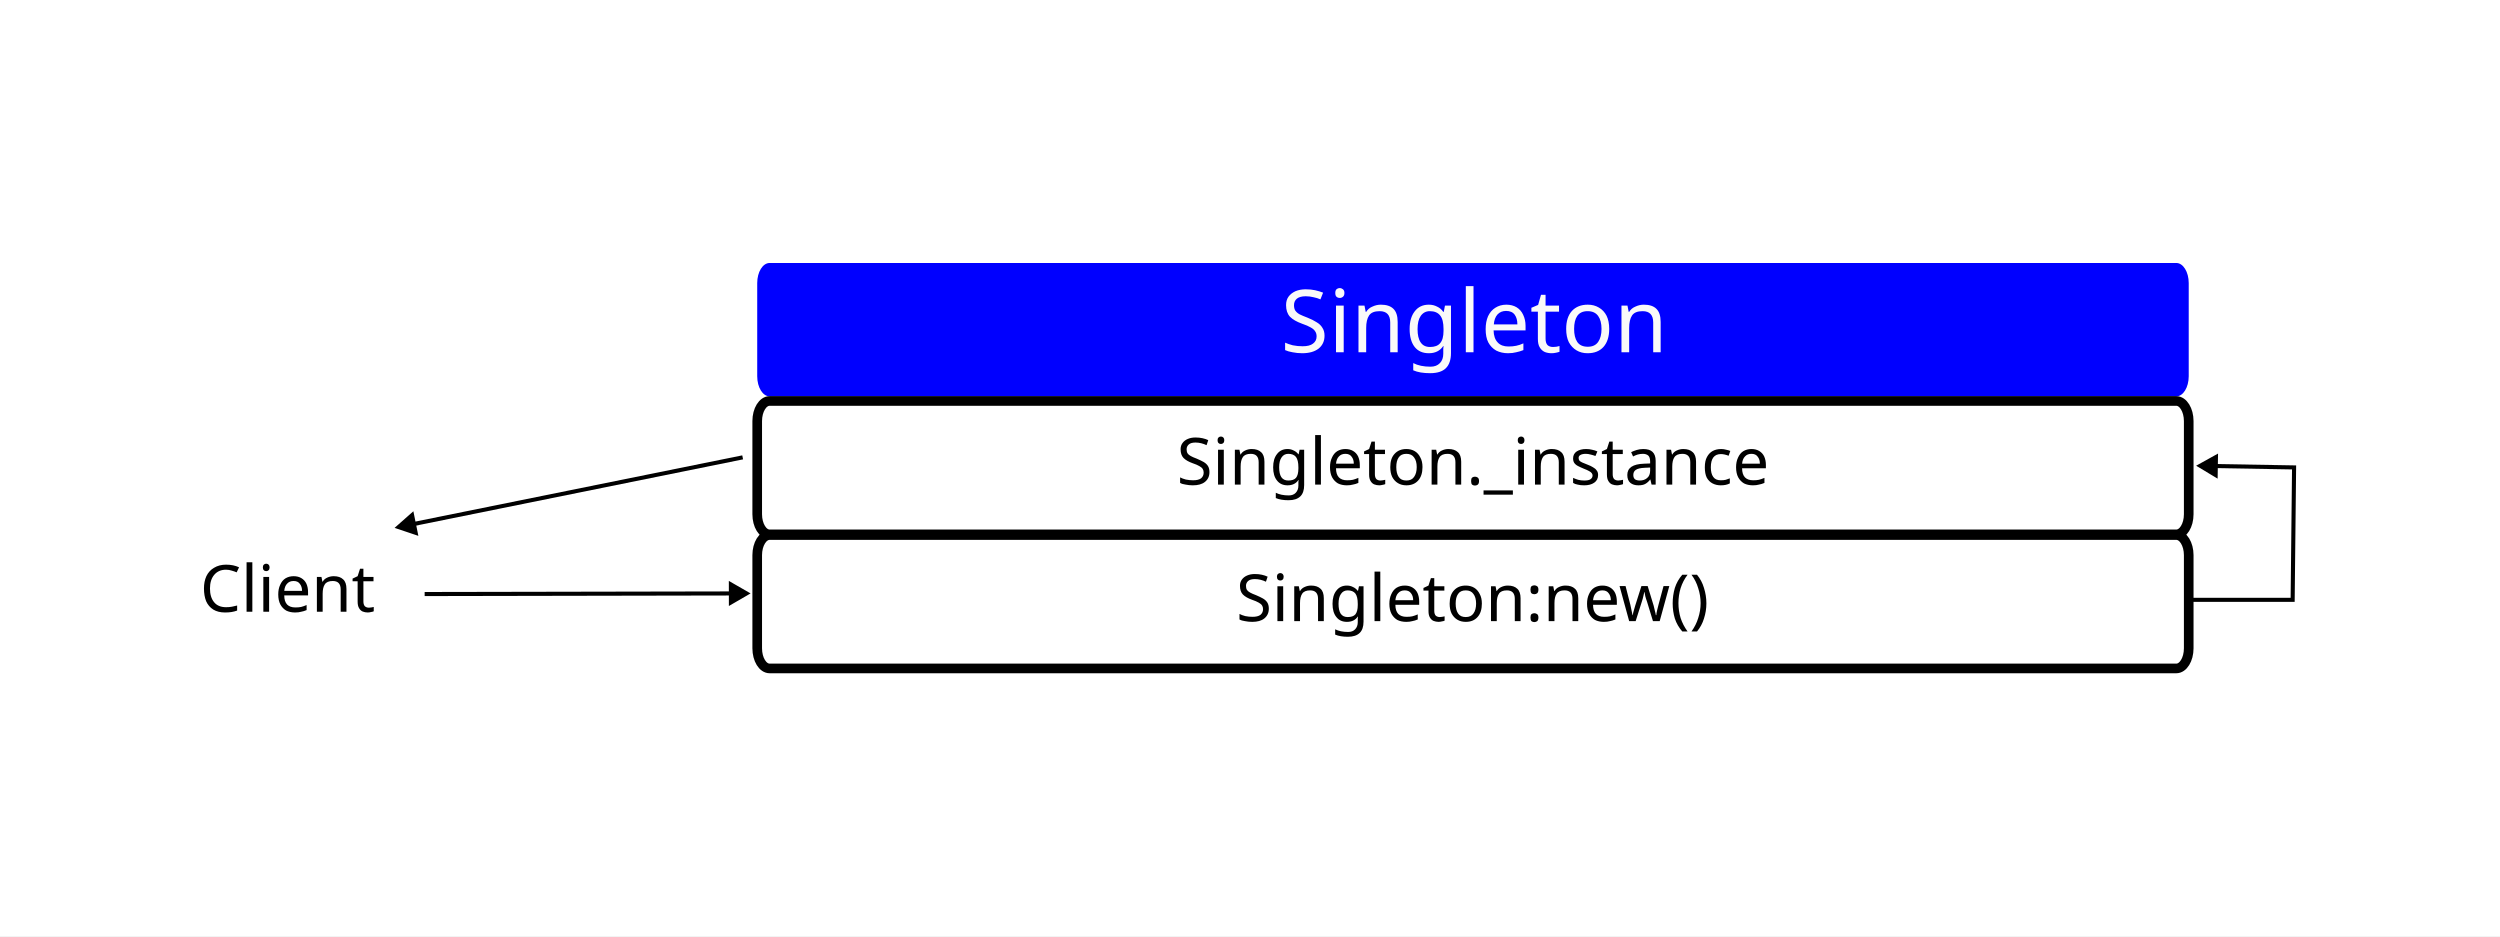
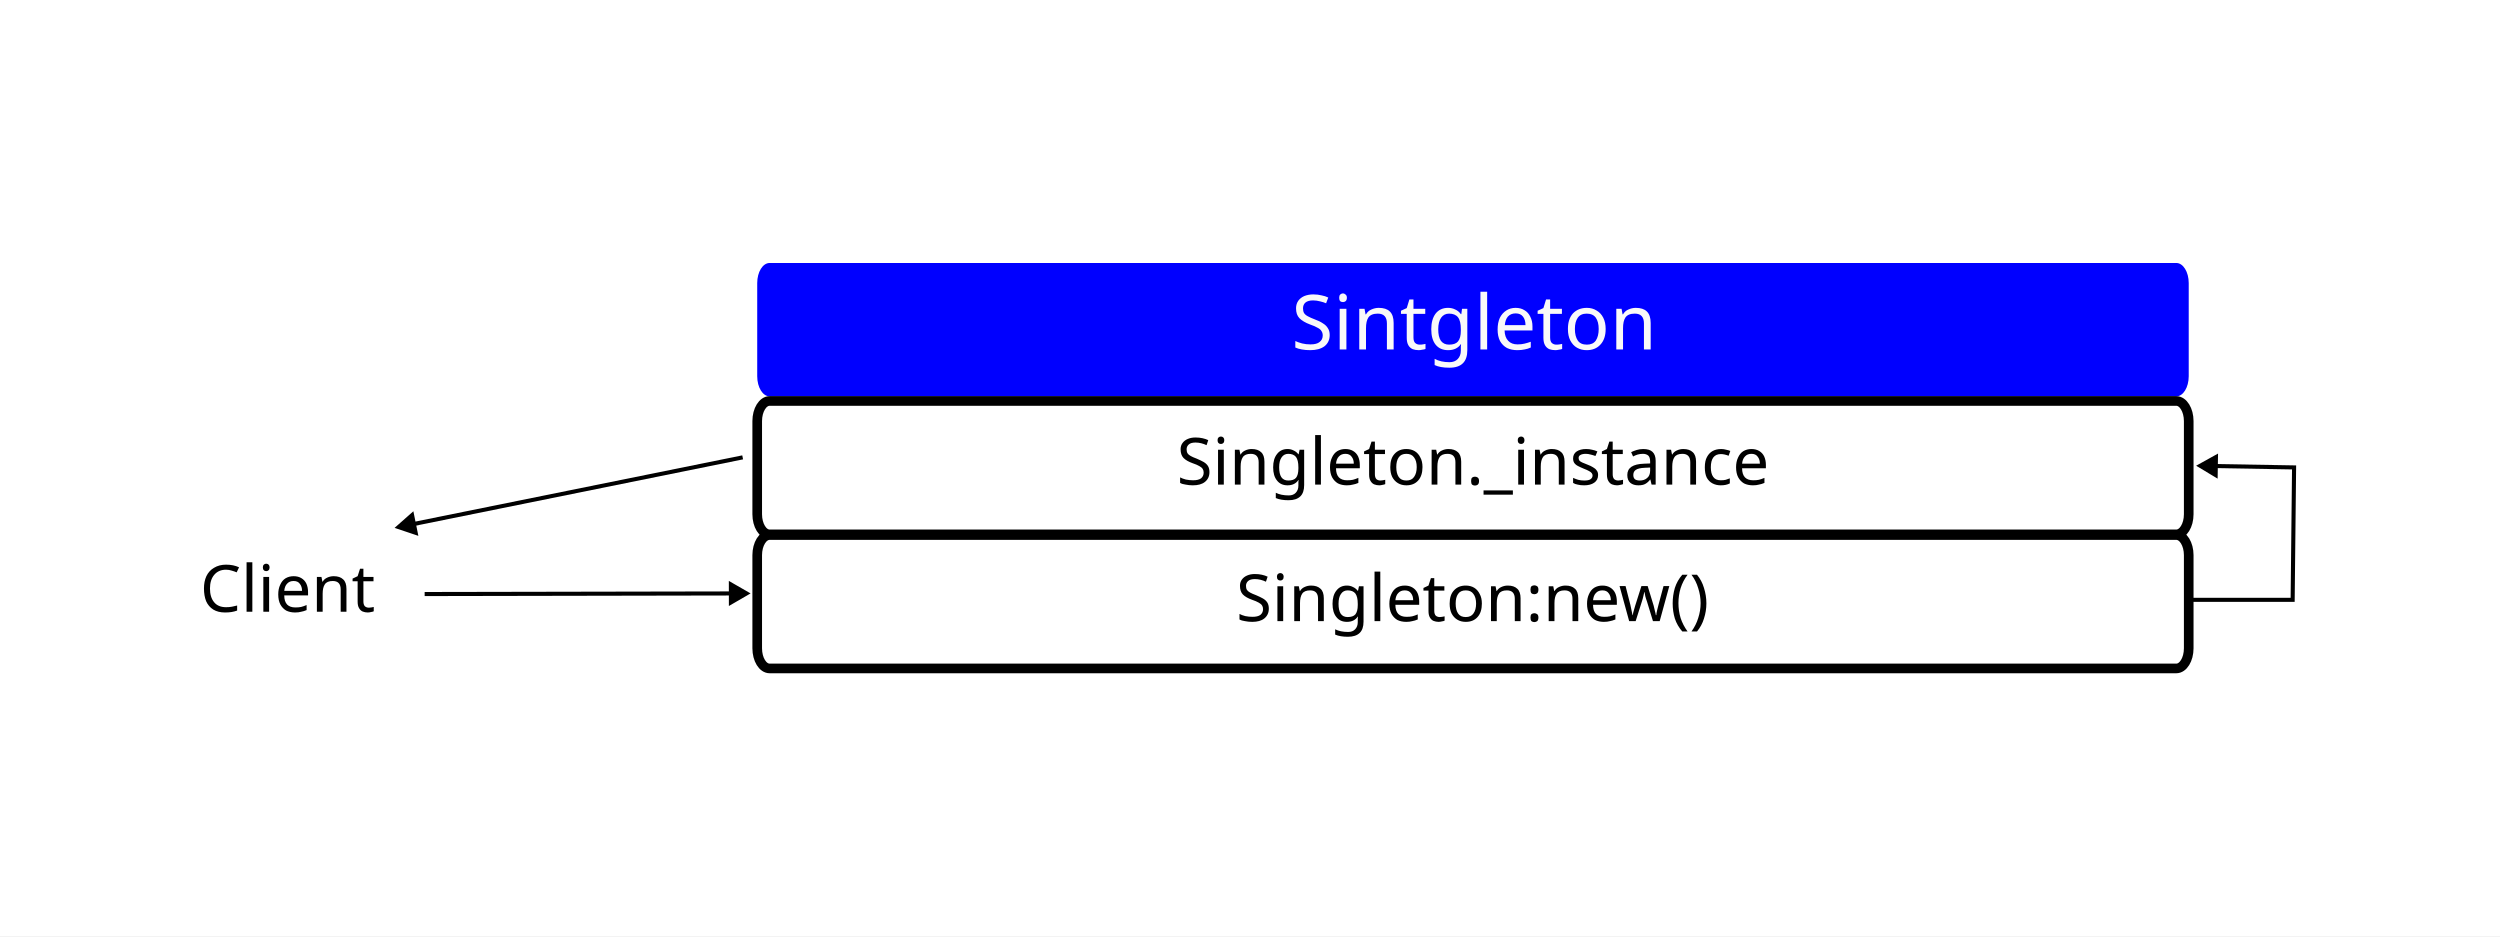
<svg xmlns="http://www.w3.org/2000/svg" xmlns:xlink="http://www.w3.org/1999/xlink" width="614.166" height="230" viewBox="0 0 162.498 60.854" version="1.1" id="svg1">
  <defs id="defs1">
    <marker style="overflow:visible" id="marker8" refX="0" refY="0" orient="auto-start-reverse" markerWidth="1" markerHeight="1" viewBox="0 0 1 1" preserveAspectRatio="xMidYMid">
      <path transform="scale(0.5)" style="fill:context-stroke;fill-rule:evenodd;stroke:context-stroke;stroke-width:1pt" d="M 5.77,0 -2.88,5 V -5 Z" id="path8" />
    </marker>
    <marker style="overflow:visible" id="marker5" refX="0" refY="0" orient="auto-start-reverse" markerWidth="1" markerHeight="1" viewBox="0 0 1 1" preserveAspectRatio="xMidYMid">
      <path transform="scale(0.5)" style="fill:context-stroke;fill-rule:evenodd;stroke:context-stroke;stroke-width:1pt" d="M 5.77,0 -2.88,5 V -5 Z" id="path5" />
    </marker>
    <marker style="overflow:visible" id="Triangle" refX="0" refY="0" orient="auto-start-reverse" markerWidth="1" markerHeight="1" viewBox="0 0 1 1" preserveAspectRatio="xMidYMid">
      <path transform="scale(0.5)" style="fill:context-stroke;fill-rule:evenodd;stroke:context-stroke;stroke-width:1pt" d="M 5.77,0 -2.88,5 V -5 Z" id="path135" />
    </marker>
    <rect x="269.226" y="250.031" width="50.829" height="118.982" id="rect23" />
    <rect x="47.858" y="44.416" width="544.335" height="137.248" id="rect4" />
    <color-profile name="Blue" xlink:href="file:///usr/share/color/icc/colord/Bluish.icc" id="color-profile2" />
    <rect x="24.769" y="355.177" width="136.693" height="70.648" id="rect2" />
    <rect x="24.769" y="355.177" width="136.693" height="70.648" id="rect2-2" />
    <rect x="24.769" y="355.177" width="136.693" height="70.648" id="rect2-2-6" />
    <rect x="24.769" y="355.177" width="136.693" height="70.648" id="rect2-2-6-1" />
    <rect x="24.769" y="355.177" width="136.693" height="70.648" id="rect2-2-6-1-3" />
    <rect x="24.769" y="355.177" width="136.693" height="70.648" id="rect2-9" />
    <rect x="24.769" y="355.177" width="151.594" height="69.811" id="rect2-29" />
    <rect x="24.769" y="355.177" width="151.594" height="69.811" id="rect2-29-1" />
    <rect x="24.769" y="355.177" width="136.693" height="70.648" id="rect2-9-0" />
    <rect x="24.769" y="355.177" width="136.693" height="70.648" id="rect2-8" />
    <rect x="24.769" y="355.177" width="136.693" height="70.648" id="rect2-8-6" />
    <rect x="24.769" y="355.177" width="136.693" height="70.648" id="rect2-8-64" />
    <rect x="24.769" y="355.177" width="136.693" height="70.648" id="rect2-8-7" />
    <rect x="24.769" y="355.177" width="136.693" height="70.648" id="rect2-8-2" />
    <rect x="24.769" y="355.177" width="136.693" height="70.648" id="rect2-8-9" />
    <rect x="24.769" y="355.177" width="136.693" height="70.648" id="rect2-8-71" />
    <rect x="24.769" y="355.177" width="136.693" height="70.648" id="rect2-8-73" />
    <rect x="24.769" y="355.177" width="136.693" height="70.648" id="rect2-8-8" />
    <rect x="24.769" y="355.177" width="136.693" height="70.648" id="rect2-8-81" />
    <rect x="24.769" y="355.177" width="136.693" height="70.648" id="rect2-8-68" />
    <rect x="24.769" y="355.177" width="136.693" height="70.648" id="rect2-8-1" />
    <rect x="24.769" y="355.177" width="136.693" height="70.648" id="rect2-8-646" />
    <rect x="24.769" y="355.177" width="136.693" height="70.648" id="rect2-8-4" />
    <rect x="24.769" y="355.177" width="136.693" height="70.648" id="rect2-8-99" />
    <rect x="24.769" y="355.177" width="136.693" height="70.648" id="rect2-8-0" />
    <rect x="24.769" y="355.177" width="136.693" height="70.648" id="rect2-8-96" />
    <rect x="24.769" y="355.177" width="136.693" height="70.648" id="rect2-8-66" />
    <rect x="24.769" y="355.177" width="136.693" height="70.648" id="rect2-8-67" />
    <rect x="24.769" y="355.177" width="136.693" height="70.648" id="rect2-8-28" />
    <rect x="24.769" y="355.177" width="136.693" height="70.648" id="rect2-8-76" />
    <rect x="24.769" y="355.177" width="42.89" height="19.89" id="rect2-1" />
    <rect x="24.769" y="355.177" width="93.973" height="22.013" id="rect2-1-5" />
    <rect x="24.769" y="355.177" width="70.964" height="19.856" id="rect2-1-0" />
    <rect x="24.769" y="355.177" width="42.89" height="19.89" id="rect2-1-04" />
    <rect x="24.769" y="355.177" width="42.89" height="19.89" id="rect2-1-0-2" />
    <rect x="24.769" y="355.177" width="32.37" height="18.776" id="rect2-1-5-2" />
    <rect x="24.769" y="355.177" width="136.693" height="70.648" id="rect2-8-20" />
    <rect x="24.769" y="355.177" width="136.693" height="70.648" id="rect2-8-81-5" />
    <rect x="24.769" y="355.177" width="136.693" height="70.648" id="rect2-8-68-5" />
    <rect x="24.769" y="355.177" width="136.693" height="70.648" id="rect2-8-1-2" />
    <rect x="24.769" y="355.177" width="136.693" height="70.648" id="rect2-8-646-9" />
    <rect x="24.769" y="355.177" width="136.693" height="70.648" id="rect2-8-4-0" />
    <rect x="24.769" y="355.177" width="136.693" height="70.648" id="rect2-8-99-2" />
    <rect x="24.769" y="355.177" width="136.693" height="70.648" id="rect2-8-0-8" />
    <rect x="24.769" y="355.177" width="136.693" height="70.648" id="rect2-8-96-3" />
    <rect x="24.769" y="355.177" width="136.693" height="70.648" id="rect2-8-66-8" />
    <rect x="24.769" y="355.177" width="136.693" height="70.648" id="rect2-8-67-0" />
    <rect x="24.769" y="355.177" width="136.693" height="70.648" id="rect2-8-28-4" />
    <rect x="24.769" y="355.177" width="136.693" height="70.648" id="rect2-8-76-0" />
    <rect x="24.769" y="355.177" width="85.409" height="37.324" id="rect2-1-3" />
    <rect x="24.769" y="355.177" width="70.964" height="19.856" id="rect2-1-0-3" />
    <rect x="24.769" y="355.177" width="93.973" height="22.013" id="rect2-1-5-7" />
    <rect x="24.769" y="355.177" width="136.693" height="70.648" id="rect2-8-3" />
    <rect x="24.769" y="355.177" width="136.693" height="70.648" id="rect2-8-81-2" />
    <rect x="24.769" y="355.177" width="136.693" height="70.648" id="rect2-8-68-6" />
    <rect x="24.769" y="355.177" width="136.693" height="70.648" id="rect2-8-1-5" />
    <rect x="24.769" y="355.177" width="136.693" height="70.648" id="rect2-8-646-2" />
    <rect x="24.769" y="355.177" width="136.693" height="70.648" id="rect2-8-4-6" />
    <rect x="24.769" y="355.177" width="136.693" height="70.648" id="rect2-8-99-5" />
    <rect x="24.769" y="355.177" width="136.693" height="70.648" id="rect2-8-0-87" />
    <rect x="24.769" y="355.177" width="136.693" height="70.648" id="rect2-8-96-9" />
    <rect x="24.769" y="355.177" width="136.693" height="70.648" id="rect2-8-66-6" />
    <rect x="24.769" y="355.177" width="136.693" height="70.648" id="rect2-8-67-04" />
    <rect x="24.769" y="355.177" width="136.693" height="70.648" id="rect2-8-28-1" />
    <rect x="24.769" y="355.177" width="136.693" height="70.648" id="rect2-8-76-04" />
    <rect x="24.769" y="355.177" width="85.409" height="37.324" id="rect2-1-3-6" />
    <rect x="24.769" y="355.177" width="70.964" height="19.856" id="rect2-1-0-3-7" />
    <rect x="24.769" y="355.177" width="93.973" height="22.013" id="rect2-1-5-7-7" />
    <rect x="24.769" y="355.177" width="136.693" height="70.648" id="rect2-8-3-4" />
    <rect x="24.769" y="355.177" width="136.693" height="70.648" id="rect2-8-81-2-0" />
    <rect x="24.769" y="355.177" width="136.693" height="70.648" id="rect2-8-68-6-6" />
    <rect x="24.769" y="355.177" width="136.693" height="70.648" id="rect2-8-1-5-4" />
    <rect x="24.769" y="355.177" width="136.693" height="70.648" id="rect2-8-646-2-7" />
    <rect x="24.769" y="355.177" width="136.693" height="70.648" id="rect2-8-4-6-4" />
    <rect x="24.769" y="355.177" width="136.693" height="70.648" id="rect2-8-99-5-8" />
    <rect x="24.769" y="355.177" width="136.693" height="70.648" id="rect2-8-0-87-5" />
    <rect x="24.769" y="355.177" width="136.693" height="70.648" id="rect2-8-96-9-8" />
    <rect x="24.769" y="355.177" width="136.693" height="70.648" id="rect2-8-66-6-2" />
    <rect x="24.769" y="355.177" width="136.693" height="70.648" id="rect2-8-67-04-6" />
    <rect x="24.769" y="355.177" width="136.693" height="70.648" id="rect2-8-28-1-0" />
    <rect x="24.769" y="355.177" width="136.693" height="70.648" id="rect2-8-76-04-6" />
    <rect x="24.769" y="355.177" width="85.409" height="37.324" id="rect2-1-3-6-9" />
    <rect x="24.769" y="355.177" width="70.964" height="19.856" id="rect2-1-0-3-7-7" />
    <rect x="24.769" y="355.177" width="93.973" height="22.013" id="rect2-1-5-7-7-9" />
    <rect x="24.769" y="355.177" width="136.693" height="70.648" id="rect2-8-3-4-9" />
    <rect x="24.769" y="355.177" width="136.693" height="70.648" id="rect2-8-81-2-0-3" />
    <rect x="24.769" y="355.177" width="136.693" height="70.648" id="rect2-8-68-6-6-2" />
    <rect x="24.769" y="355.177" width="136.693" height="70.648" id="rect2-8-1-5-4-4" />
    <rect x="24.769" y="355.177" width="136.693" height="70.648" id="rect2-8-646-2-7-3" />
    <rect x="24.769" y="355.177" width="136.693" height="70.648" id="rect2-8-4-6-4-7" />
    <rect x="24.769" y="355.177" width="136.693" height="70.648" id="rect2-8-99-5-8-1" />
    <rect x="24.769" y="355.177" width="136.693" height="70.648" id="rect2-8-0-87-5-2" />
    <rect x="24.769" y="355.177" width="136.693" height="70.648" id="rect2-8-96-9-8-2" />
    <rect x="24.769" y="355.177" width="136.693" height="70.648" id="rect2-8-66-6-2-0" />
    <rect x="24.769" y="355.177" width="136.693" height="70.648" id="rect2-8-67-04-6-2" />
    <rect x="24.769" y="355.177" width="136.693" height="70.648" id="rect2-8-28-1-0-1" />
    <rect x="24.769" y="355.177" width="136.693" height="70.648" id="rect2-8-76-04-6-7" />
    <rect x="24.769" y="355.177" width="150.64" height="20.625" id="rect2-1-3-6-9-4" />
    <rect x="47.858" y="44.416" width="544.335" height="137.248" id="rect4-8" />
    <rect x="47.858" y="44.416" width="544.335" height="137.248" id="rect4-8-7" />
    <rect x="47.858" y="44.416" width="544.335" height="137.248" id="rect4-8-5" />
    <rect x="47.858" y="44.416" width="544.335" height="137.248" id="rect4-8-5-3" />
    <rect x="24.769" y="355.177" width="150.64" height="20.625" id="rect2-1-3-6-9-4-1" />
    <rect x="24.769" y="355.177" width="70.964" height="19.856" id="rect2-1-0-3-7-5" />
  </defs>
  <g id="layer1" transform="translate(-21.10966,-5.266914)">
    <rect style="fill:#ffffff;stroke:none;stroke-width:1.574" id="rect3" width="162.498" height="60.854" x="21.11" y="5.267" />
    <text xml:space="preserve" transform="matrix(0.2645833,0,0,0.2645833,23.48931,-71.21659)" id="text1" style="font-style:normal;font-weight:normal;font-size:13.333px;line-height:1.25;font-family:sans-serif;white-space:pre;shape-inside:url(#rect2);display:inline;fill:#000000;fill-opacity:1;stroke:none" />
    <rect style="fill:#0000ff;stroke:none;stroke-width:0.626" id="rect37-9-8-3-5-5-36" width="93.047" height="8.67" x="70.328" y="22.36" rx="0.807" ry="1.307" />
    <rect style="fill:#ffffff;stroke:#000000;stroke-width:0.626" id="rect37-9-8-3-5-5-36-5" width="93.047" height="8.67" x="70.328" y="31.33" rx="0.807" ry="1.307" />
-     <text xml:space="preserve" style="font-style:normal;font-weight:normal;font-size:5.658px;line-height:1.25;font-family:sans-serif;fill:#000000;fill-opacity:1;stroke:none;stroke-width:0.163" x="104.359" y="28.166" id="text37-3-4-2-4-4-1">
-       <tspan id="tspan37-1-5-0-7-7-0" style="font-size:5.658px;fill:#f9f9f9;stroke-width:0.163" x="104.359" y="28.166">Singleton</tspan>
+     <text xml:space="preserve" style="font-style:normal;font-weight:normal;font-size:4.939px;line-height:1.25;font-family:sans-serif;fill:#000000;fill-opacity:1;stroke:none;stroke-width:0.163" x="105.055" y="27.979" id="text37-3-4-2-4-4-1">
+       <tspan id="tspan37-1-5-0-7-7-0" style="font-size:4.939px;fill:#f9f9f9;stroke-width:0.163" x="105.055" y="27.979">Sintgleton</tspan>
    </text>
    <text xml:space="preserve" transform="matrix(0.2645833,0,0,0.2645833,21.10966,5.266914)" id="text23" style="font-style:normal;font-weight:normal;font-size:40px;line-height:1.25;font-family:sans-serif;white-space:pre;shape-inside:url(#rect23);display:inline;fill:#000000;fill-opacity:1;stroke:none" />
    <text xml:space="preserve" style="font-size:4.233px;line-height:1.25;font-family:sans-serif;stroke-width:0.265" x="97.596" y="36.765" id="text3">
      <tspan id="tspan1" style="stroke-width:0.265" x="97.596" y="36.765">Singleton._instance</tspan>
    </text>
    <rect style="fill:#ffffff;stroke:#000000;stroke-width:0.626" id="rect37-9-8-3-5-5-36-5-2" width="93.047" height="8.67" x="70.328" y="40.045" rx="0.807" ry="1.307" />
    <text xml:space="preserve" style="font-size:4.233px;line-height:1.25;font-family:sans-serif;stroke-width:0.265" x="101.457" y="45.639" id="text3-9">
      <tspan id="tspan1-1" style="stroke-width:0.265" x="101.457" y="45.639">Singleton:new()</tspan>
    </text>
    <text xml:space="preserve" style="font-size:4.233px;line-height:1.25;font-family:sans-serif;stroke-width:0.265" x="34.103" y="45.034" id="text3-9-9">
      <tspan id="tspan1-1-3" style="stroke-width:0.265" x="34.103" y="45.034">Client</tspan>
    </text>
    <path style="fill:none;stroke:#000000;stroke-width:0.265px;stroke-linecap:butt;stroke-linejoin:miter;stroke-opacity:1;marker-end:url(#Triangle)" d="M 48.712,43.879 68.955,43.84" id="path3" />
    <path style="fill:none;stroke:#000000;stroke-width:0.265px;stroke-linecap:butt;stroke-linejoin:miter;stroke-opacity:1;marker-end:url(#marker5)" d="m 163.488,44.255 h 6.642 l 0.093,-8.606 -5.426,-0.094" id="path4" />
    <path style="fill:none;stroke:#000000;stroke-width:0.265px;stroke-linecap:butt;stroke-linejoin:miter;stroke-opacity:1;marker-end:url(#marker8)" d="M 69.382,34.995 47.68,39.391" id="path6" />
  </g>
</svg>
